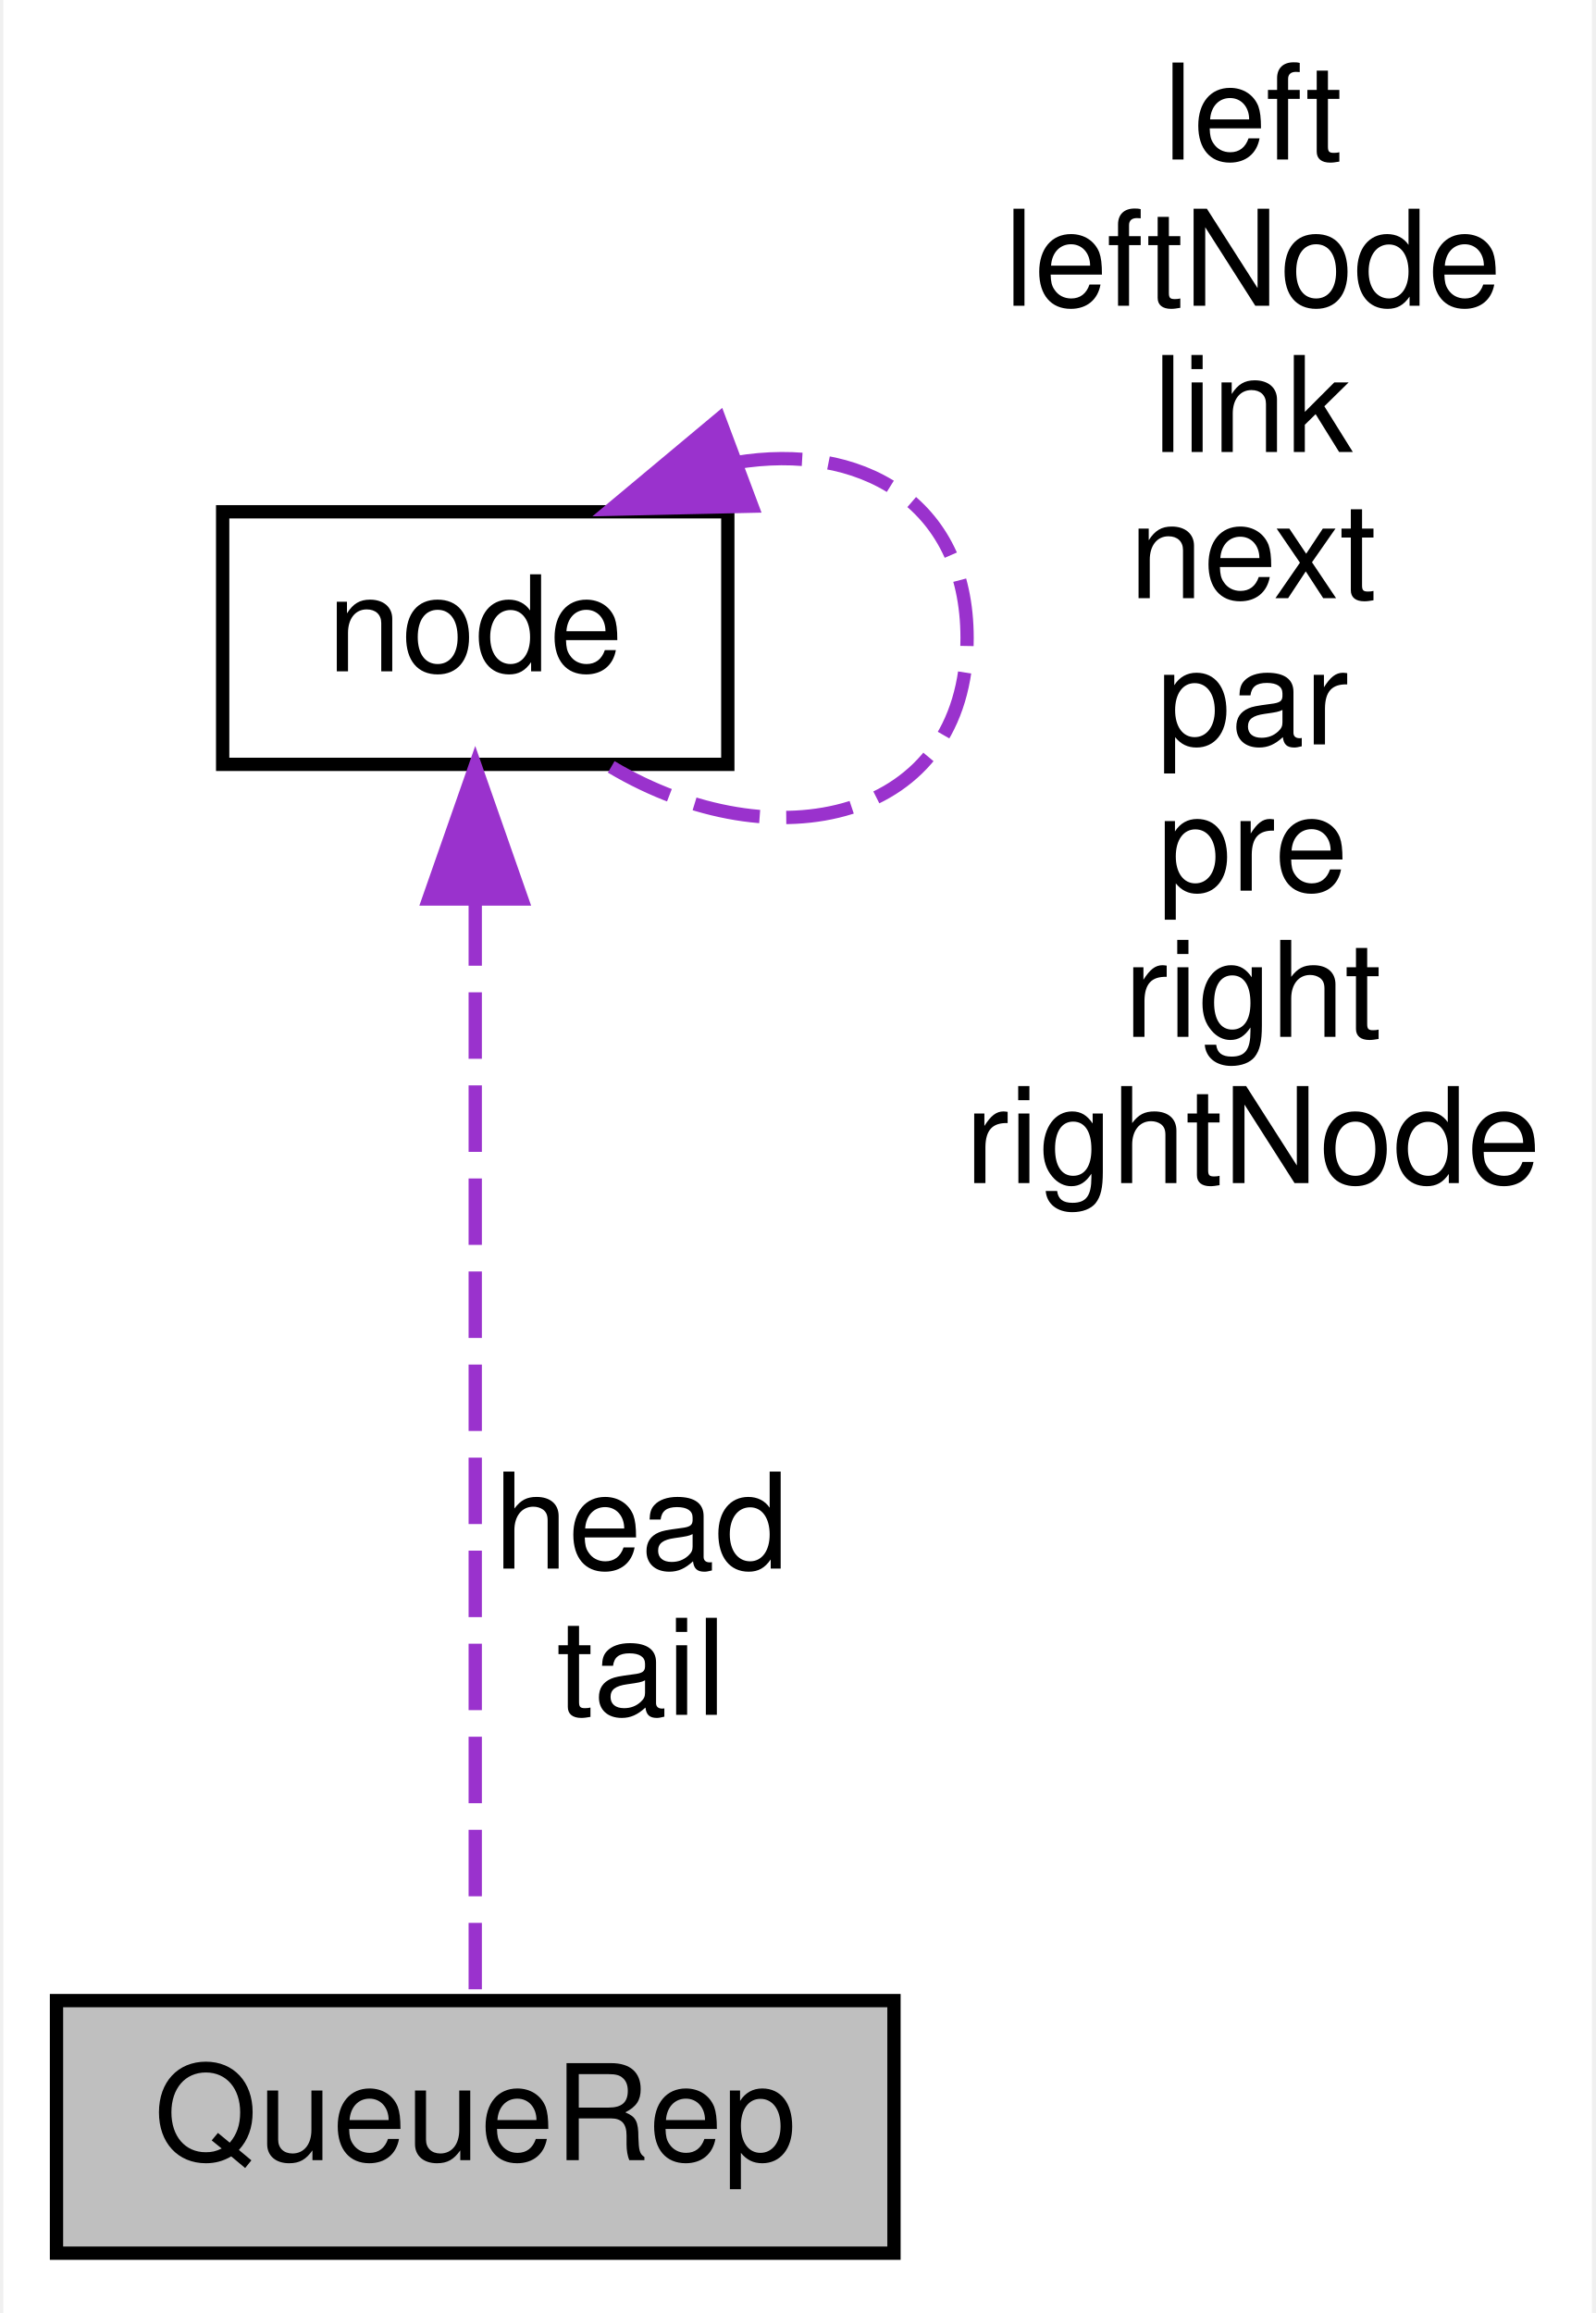
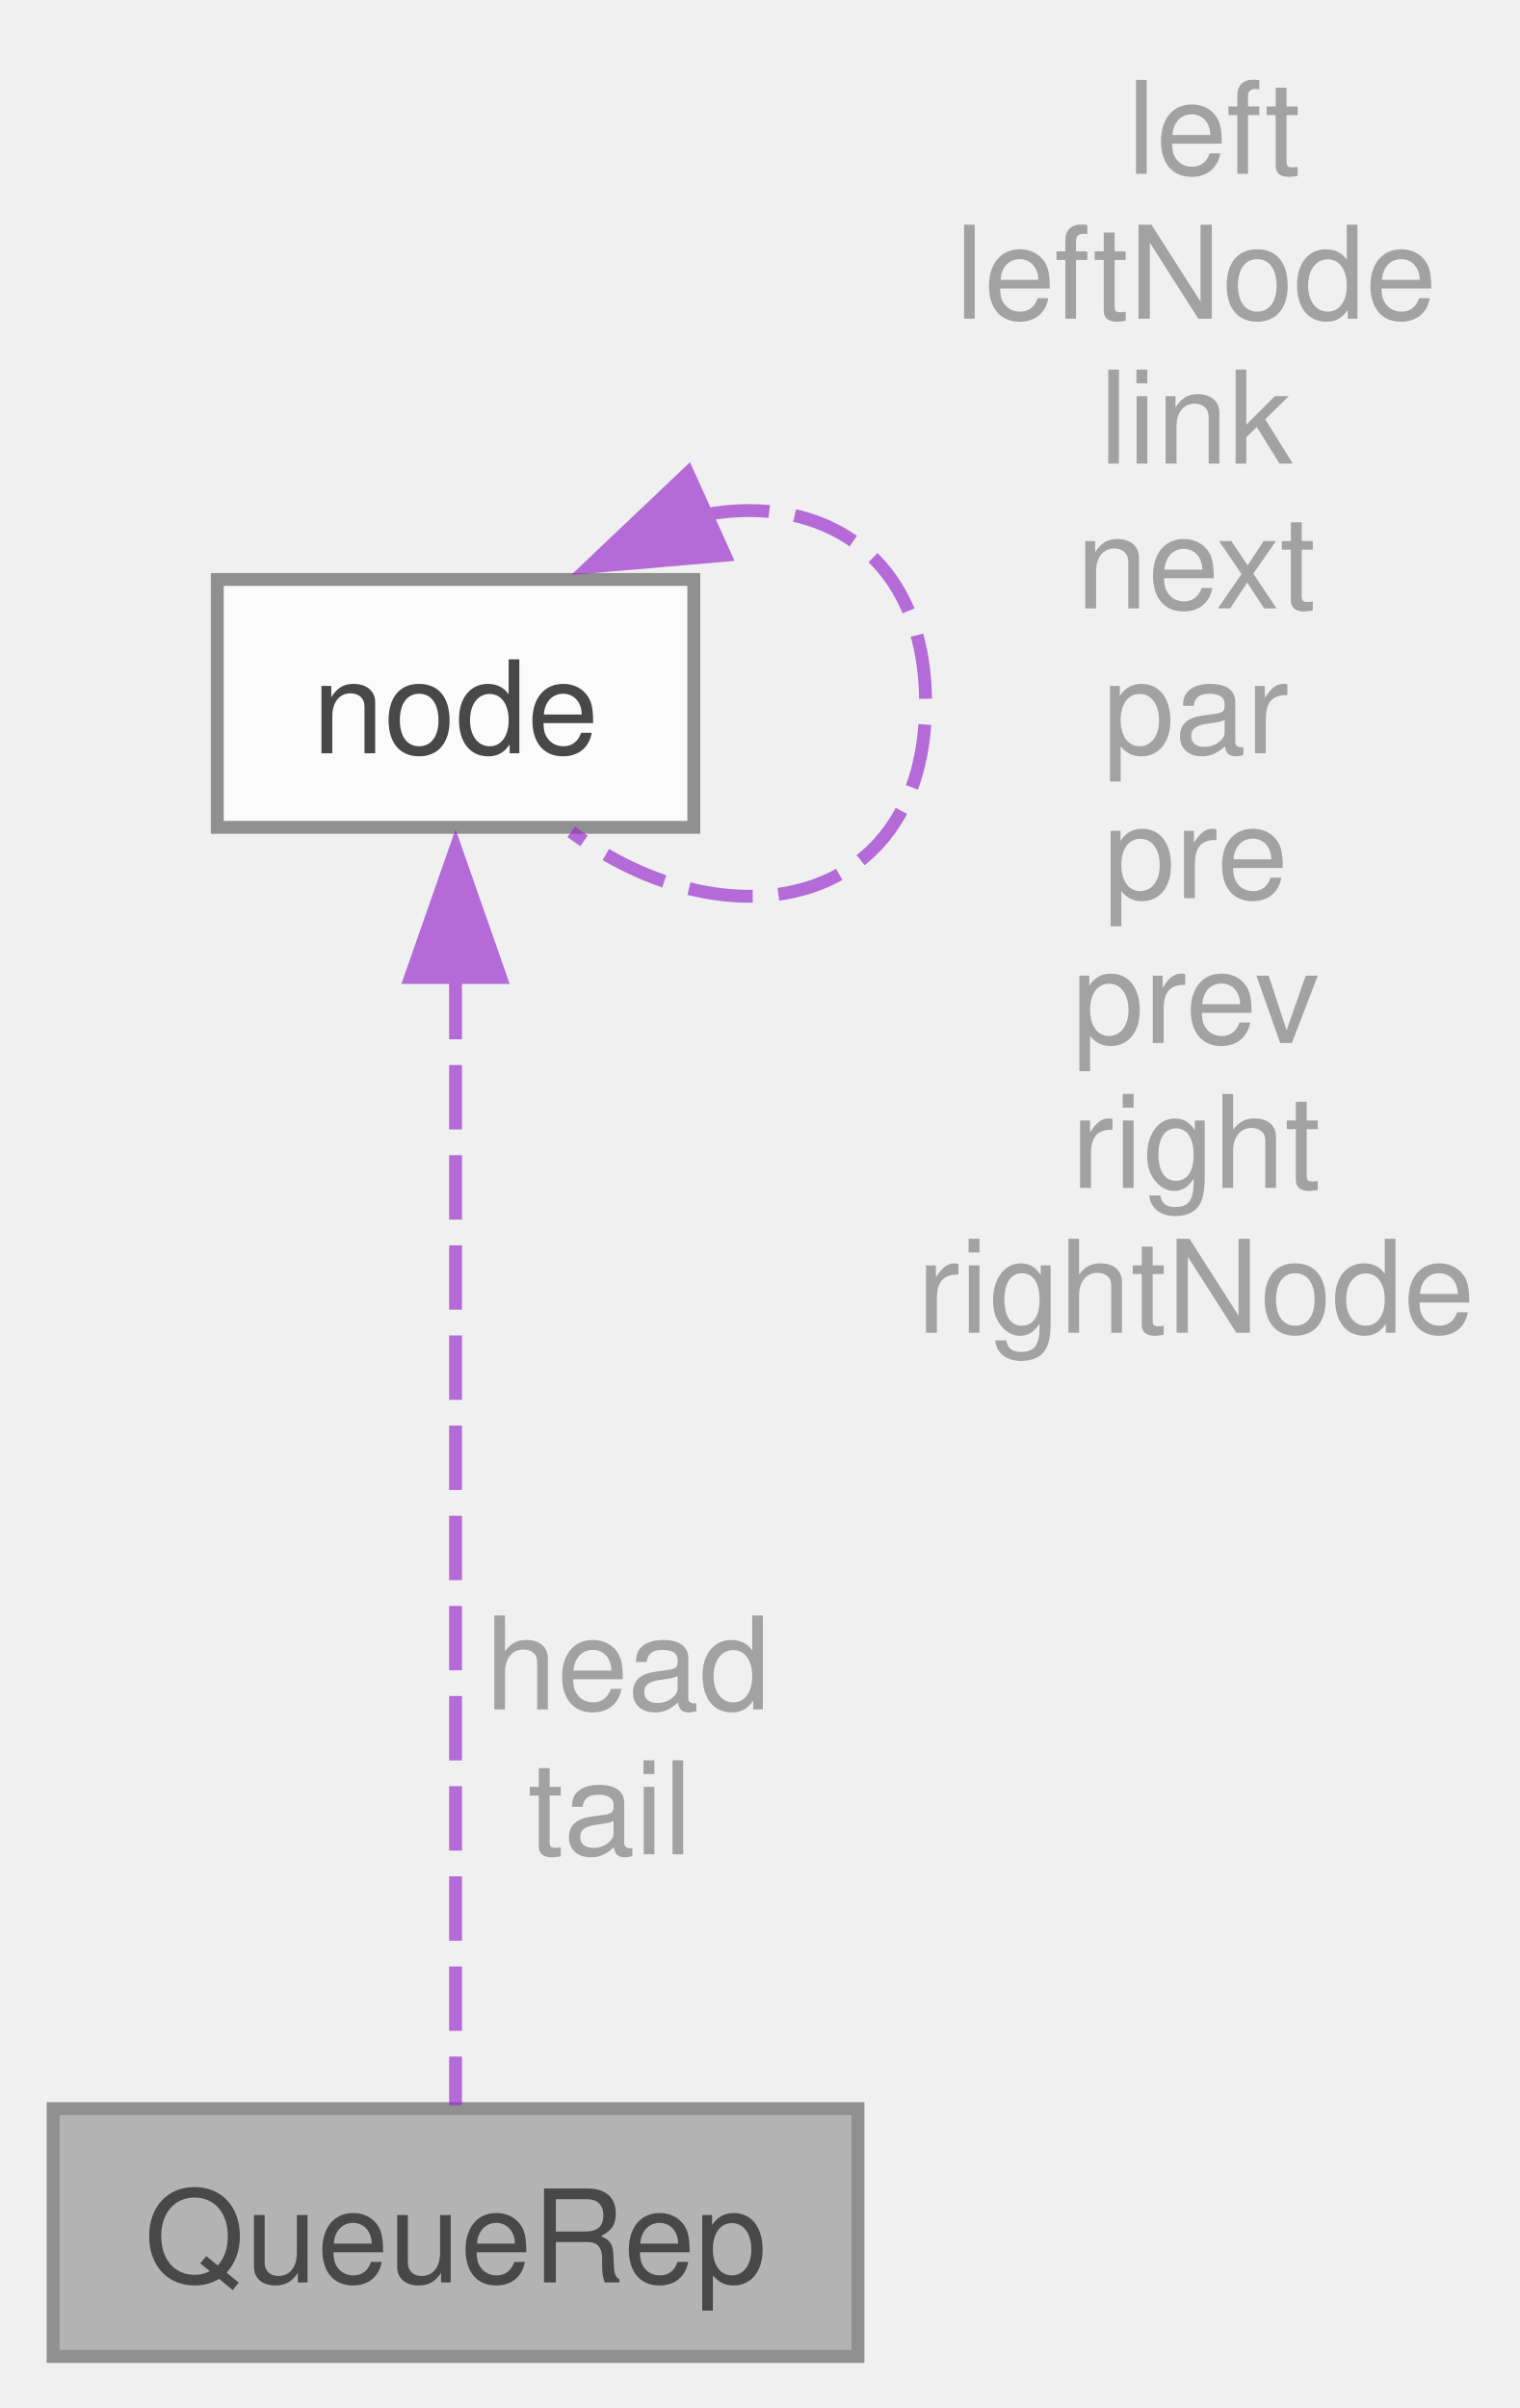
- <svg xmlns="http://www.w3.org/2000/svg" xmlns:xlink="http://www.w3.org/1999/xlink" width="120pt" height="174pt" viewBox="0.00 0.00 119.50 174.00">
-   <g id="graph0" class="graph" transform="scale(1 1) rotate(0) translate(4 170)">
-     <polygon fill="white" stroke="transparent" points="-4,4 -4,-170 115.5,-170 115.5,4 -4,4" />
-     <g id="node1" class="node">
-       <g id="a_node1">
-         <a xlink:title=" ">
-           <polygon fill="#bfbfbf" stroke="black" points="0,-0.5 0,-19.5 63,-19.5 63,-0.5 0,-0.5" />
-           <text text-anchor="middle" x="31.5" y="-7.5" font-family="Helvetica,sans-Serif" font-size="10.00">QueueRep</text>
-         </a>
+ <svg xmlns="http://www.w3.org/2000/svg" xmlns:xlink="http://www.w3.org/1999/xlink" width="118pt" height="187pt" viewBox="0.00 0.00 117.75 187.00">
+   <svg id="main" version="1.1" xml:space="preserve">
+     <style type="text/css">
+ .node, .edge {opacity: 0.7;}
+ .node.selected, .edge.selected {opacity: 1;}
+ .edge:hover path { stroke: red; }
+ .edge:hover polygon { stroke: red; fill: red; }
+ </style>
+     <svg id="graph" class="graph">
+       <g id="graph0" class="graph" transform="scale(1 1) rotate(0) translate(4 183)">
+         <g id="Node000001" class="node">
+           <g id="a_Node000001">
+             <a xlink:title=" ">
+               <polygon fill="#999999" stroke="#666666" points="62.5,-19.25 0,-19.25 0,0 62.5,0 62.5,-19.25" />
+               <text text-anchor="middle" x="31.25" y="-5.75" font-family="Helvetica,sans-Serif" font-size="10.00">QueueRep</text>
+             </a>
+           </g>
+         </g>
+         <g id="Node000002" class="node">
+           <g id="a_Node000002">
+             <a xlink:href="../../d5/da1/structnode.html" target="_top" xlink:title="Node, the basic data structure in the tree.">
+               <polygon fill="white" stroke="#666666" points="49.75,-138 12.75,-138 12.75,-118.75 49.75,-118.75 49.75,-138" />
+               <text text-anchor="middle" x="31.25" y="-124.5" font-family="Helvetica,sans-Serif" font-size="10.00">node</text>
+             </a>
+           </g>
+         </g>
+         <g id="edge1_Node000001_Node000002" class="edge">
+           <g id="a_edge1_Node000001_Node000002">
+             <a xlink:title=" ">
+               <path fill="none" stroke="#9a32cd" stroke-dasharray="5,2" d="M31.25,-107.29C31.25,-81.57 31.25,-38.1 31.25,-19.5" />
+               <polygon fill="#9a32cd" stroke="#9a32cd" points="27.75,-107.09 31.25,-117.09 34.75,-107.09 27.75,-107.09" />
+             </a>
+           </g>
+           <text text-anchor="middle" x="43.25" y="-50.25" font-family="Helvetica,sans-Serif" font-size="10.00" fill="grey"> head</text>
+           <text text-anchor="middle" x="43.25" y="-39" font-family="Helvetica,sans-Serif" font-size="10.00" fill="grey">tail</text>
+         </g>
+         <g id="edge2_Node000002_Node000002" class="edge">
+           <g id="a_edge2_Node000002_Node000002">
+             <a xlink:title=" ">
+               <path fill="none" stroke="#9a32cd" stroke-dasharray="5,2" d="M50.63,-143.03C59.75,-144.71 67.75,-139.82 67.75,-128.38 67.75,-112.62 52.6,-109.29 40.23,-118.4" />
+               <polygon fill="#9a32cd" stroke="#9a32cd" points="52.17,-139.88 41.61,-138.97 49.29,-146.26 52.17,-139.88" />
+             </a>
+           </g>
+           <text text-anchor="middle" x="88.75" y="-169.5" font-family="Helvetica,sans-Serif" font-size="10.00" fill="grey"> left</text>
+           <text text-anchor="middle" x="88.75" y="-158.25" font-family="Helvetica,sans-Serif" font-size="10.00" fill="grey">leftNode</text>
+           <text text-anchor="middle" x="88.75" y="-147" font-family="Helvetica,sans-Serif" font-size="10.00" fill="grey">link</text>
+           <text text-anchor="middle" x="88.75" y="-135.75" font-family="Helvetica,sans-Serif" font-size="10.00" fill="grey">next</text>
+           <text text-anchor="middle" x="88.75" y="-124.5" font-family="Helvetica,sans-Serif" font-size="10.00" fill="grey">par</text>
+           <text text-anchor="middle" x="88.75" y="-113.25" font-family="Helvetica,sans-Serif" font-size="10.00" fill="grey">pre</text>
+           <text text-anchor="middle" x="88.75" y="-102" font-family="Helvetica,sans-Serif" font-size="10.00" fill="grey">prev</text>
+           <text text-anchor="middle" x="88.75" y="-90.75" font-family="Helvetica,sans-Serif" font-size="10.00" fill="grey">right</text>
+           <text text-anchor="middle" x="88.75" y="-79.5" font-family="Helvetica,sans-Serif" font-size="10.00" fill="grey">rightNode</text>
+         </g>
      </g>
-     </g>
-     <g id="node2" class="node">
-       <g id="a_node2">
-         <a xlink:href="../../d5/da1/structnode.html" target="_top" xlink:title="Node, the basic data structure in the tree.">
-           <polygon fill="white" stroke="black" points="12.5,-112.5 12.5,-131.5 50.5,-131.5 50.5,-112.5 12.5,-112.5" />
-           <text text-anchor="middle" x="31.5" y="-119.5" font-family="Helvetica,sans-Serif" font-size="10.00">node</text>
-         </a>
-       </g>
-     </g>
-     <g id="edge1" class="edge">
-       <path fill="none" stroke="#9a32cd" stroke-dasharray="5,2" d="M31.5,-102.35C31.5,-78.25 31.5,-37.31 31.5,-19.59" />
-       <polygon fill="#9a32cd" stroke="#9a32cd" points="28,-102.37 31.5,-112.37 35,-102.37 28,-102.37" />
-       <text text-anchor="middle" x="44" y="-52" font-family="Helvetica,sans-Serif" font-size="10.00"> head</text>
-       <text text-anchor="middle" x="44" y="-41" font-family="Helvetica,sans-Serif" font-size="10.00">tail</text>
-     </g>
-     <g id="edge2" class="edge">
-       <path fill="none" stroke="#9a32cd" stroke-dasharray="5,2" d="M51.11,-135.2C60.37,-136.74 68.5,-132.34 68.5,-122 68.5,-108.22 54.04,-104.99 41.73,-112.31" />
-       <polygon fill="#9a32cd" stroke="#9a32cd" points="52.32,-131.92 41.73,-131.69 49.86,-138.48 52.32,-131.92" />
-       <text text-anchor="middle" x="90" y="-158" font-family="Helvetica,sans-Serif" font-size="10.00"> left</text>
-       <text text-anchor="middle" x="90" y="-147" font-family="Helvetica,sans-Serif" font-size="10.00">leftNode</text>
-       <text text-anchor="middle" x="90" y="-136" font-family="Helvetica,sans-Serif" font-size="10.00">link</text>
-       <text text-anchor="middle" x="90" y="-125" font-family="Helvetica,sans-Serif" font-size="10.00">next</text>
-       <text text-anchor="middle" x="90" y="-114" font-family="Helvetica,sans-Serif" font-size="10.00">par</text>
-       <text text-anchor="middle" x="90" y="-103" font-family="Helvetica,sans-Serif" font-size="10.00">pre</text>
-       <text text-anchor="middle" x="90" y="-92" font-family="Helvetica,sans-Serif" font-size="10.00">right</text>
-       <text text-anchor="middle" x="90" y="-81" font-family="Helvetica,sans-Serif" font-size="10.00">rightNode</text>
-     </g>
-   </g>
+     </svg>
+   </svg>
+   <style type="text/css">
+ 
+ [data-mouse-over-selected='false'] { opacity: 0.7; }
+ [data-mouse-over-selected='true']  { opacity: 1.0; }
+ 
+ </style>
</svg>
